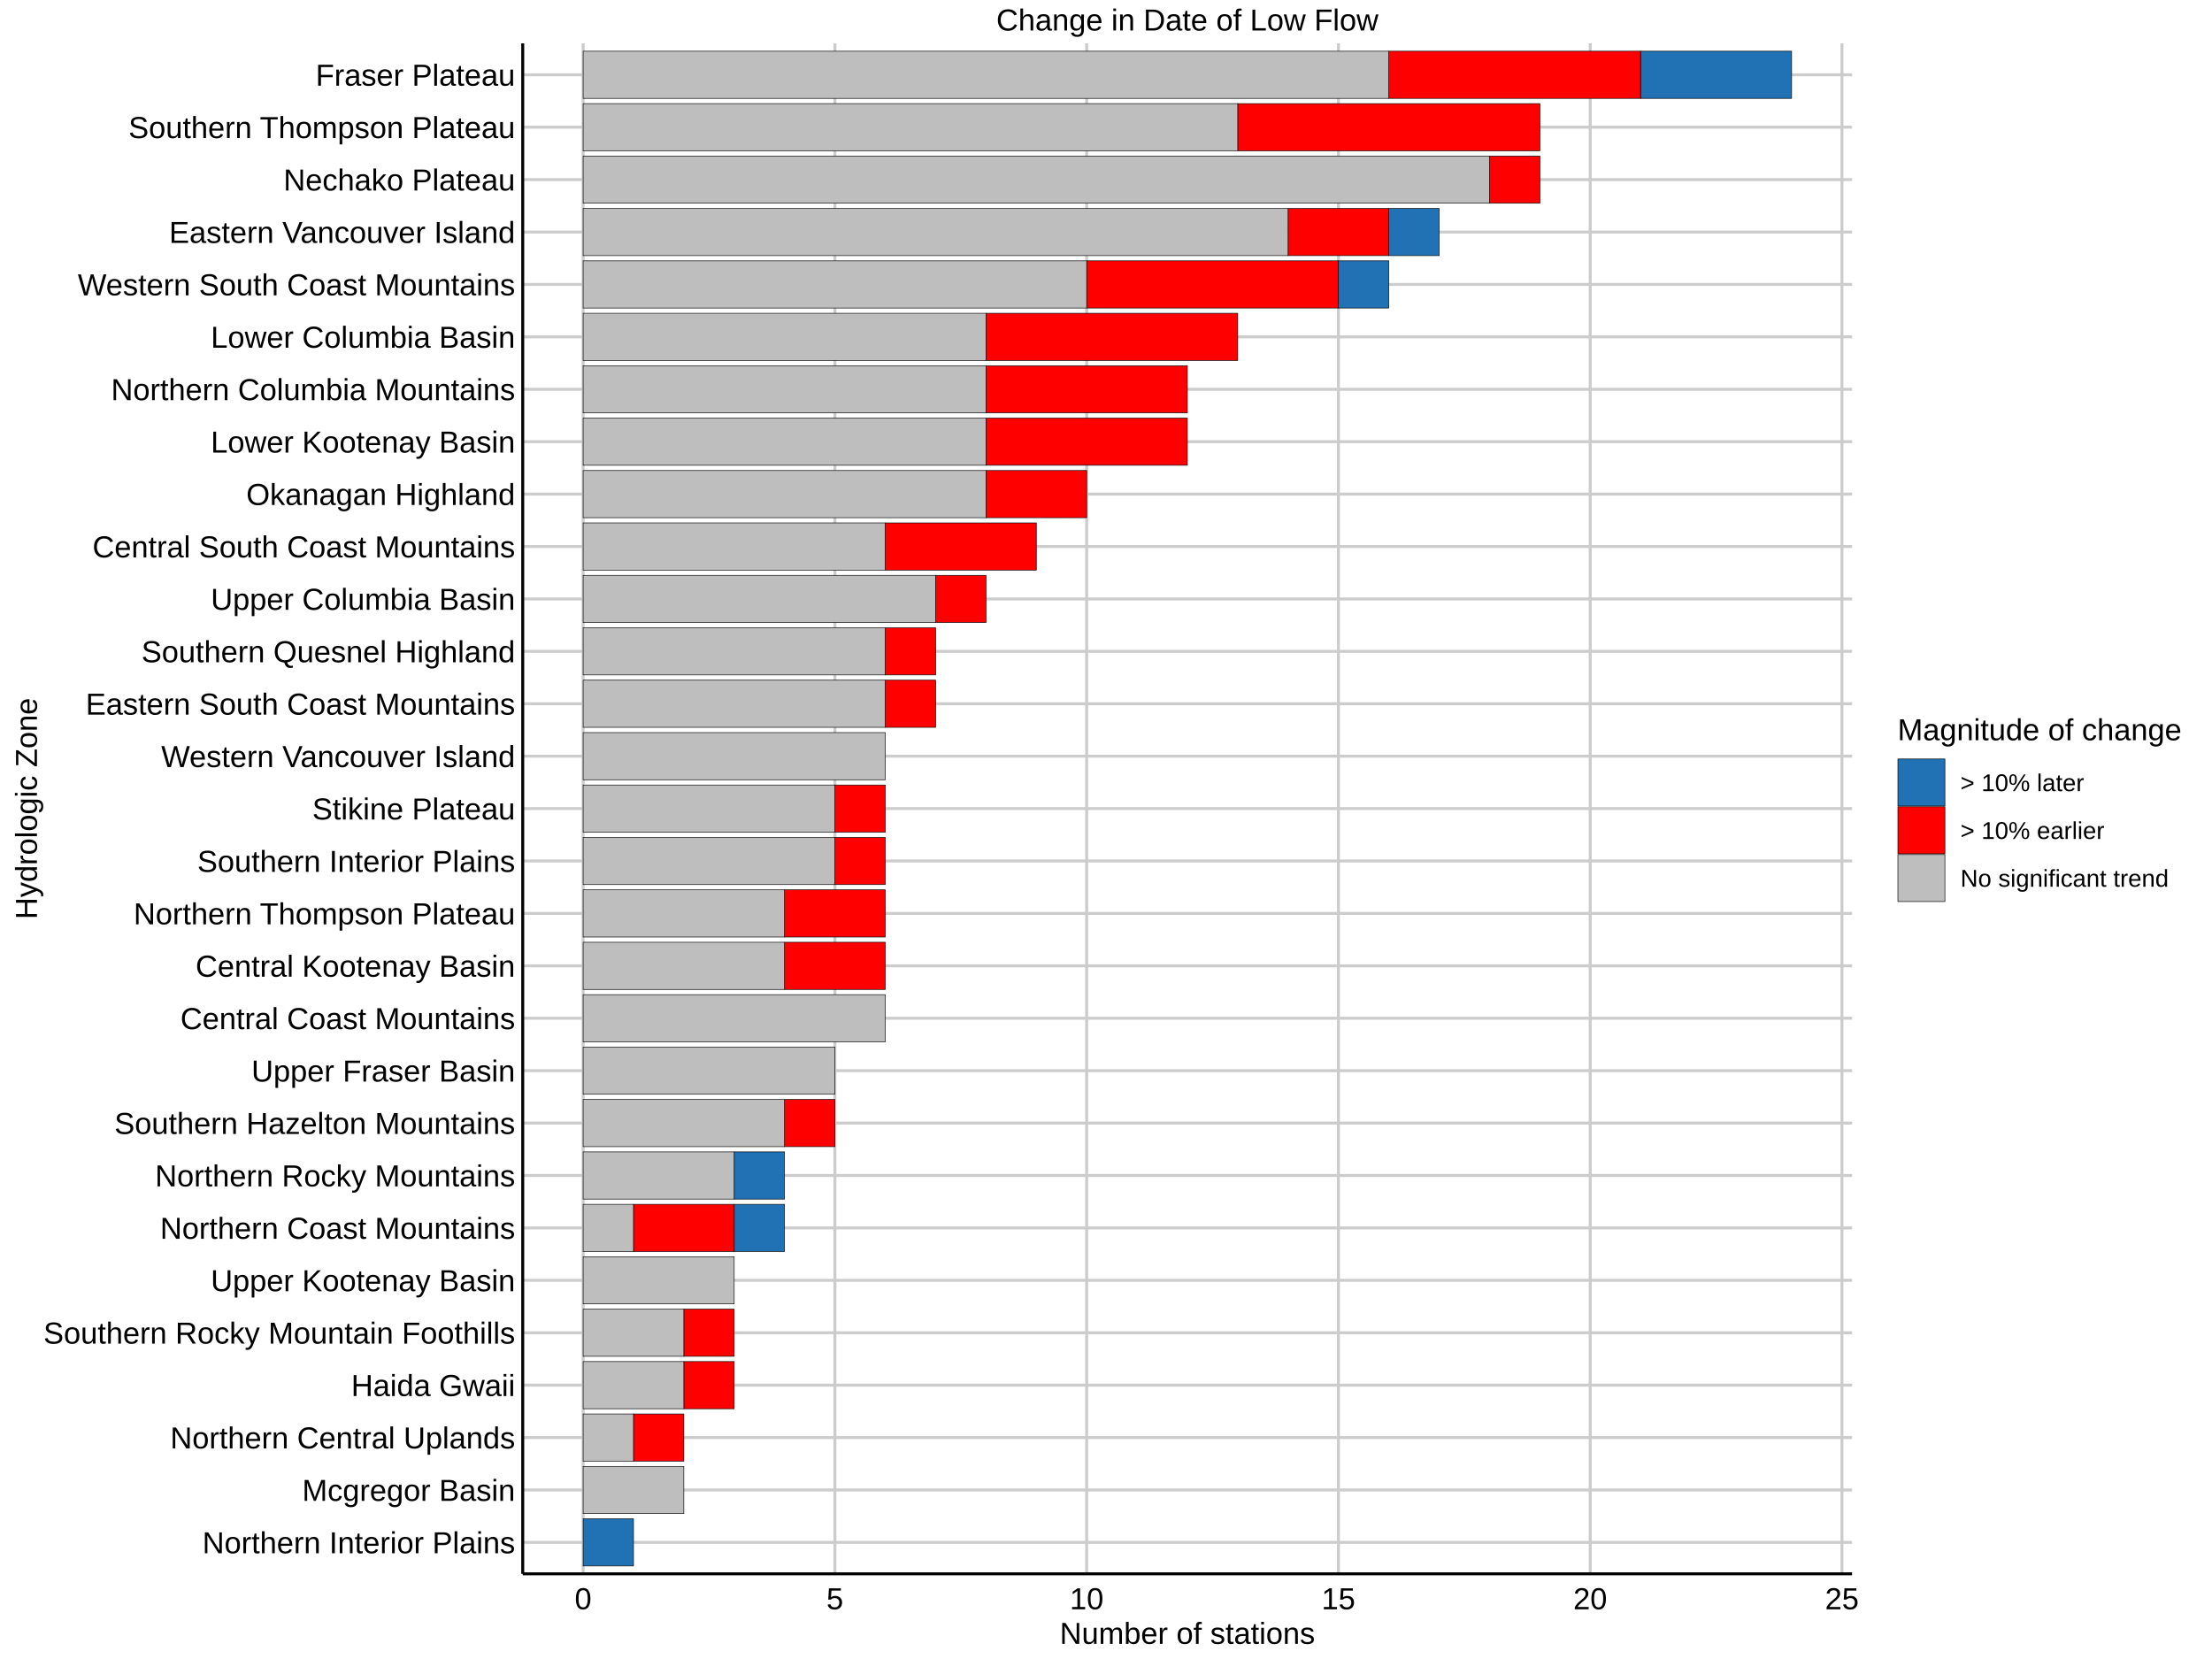
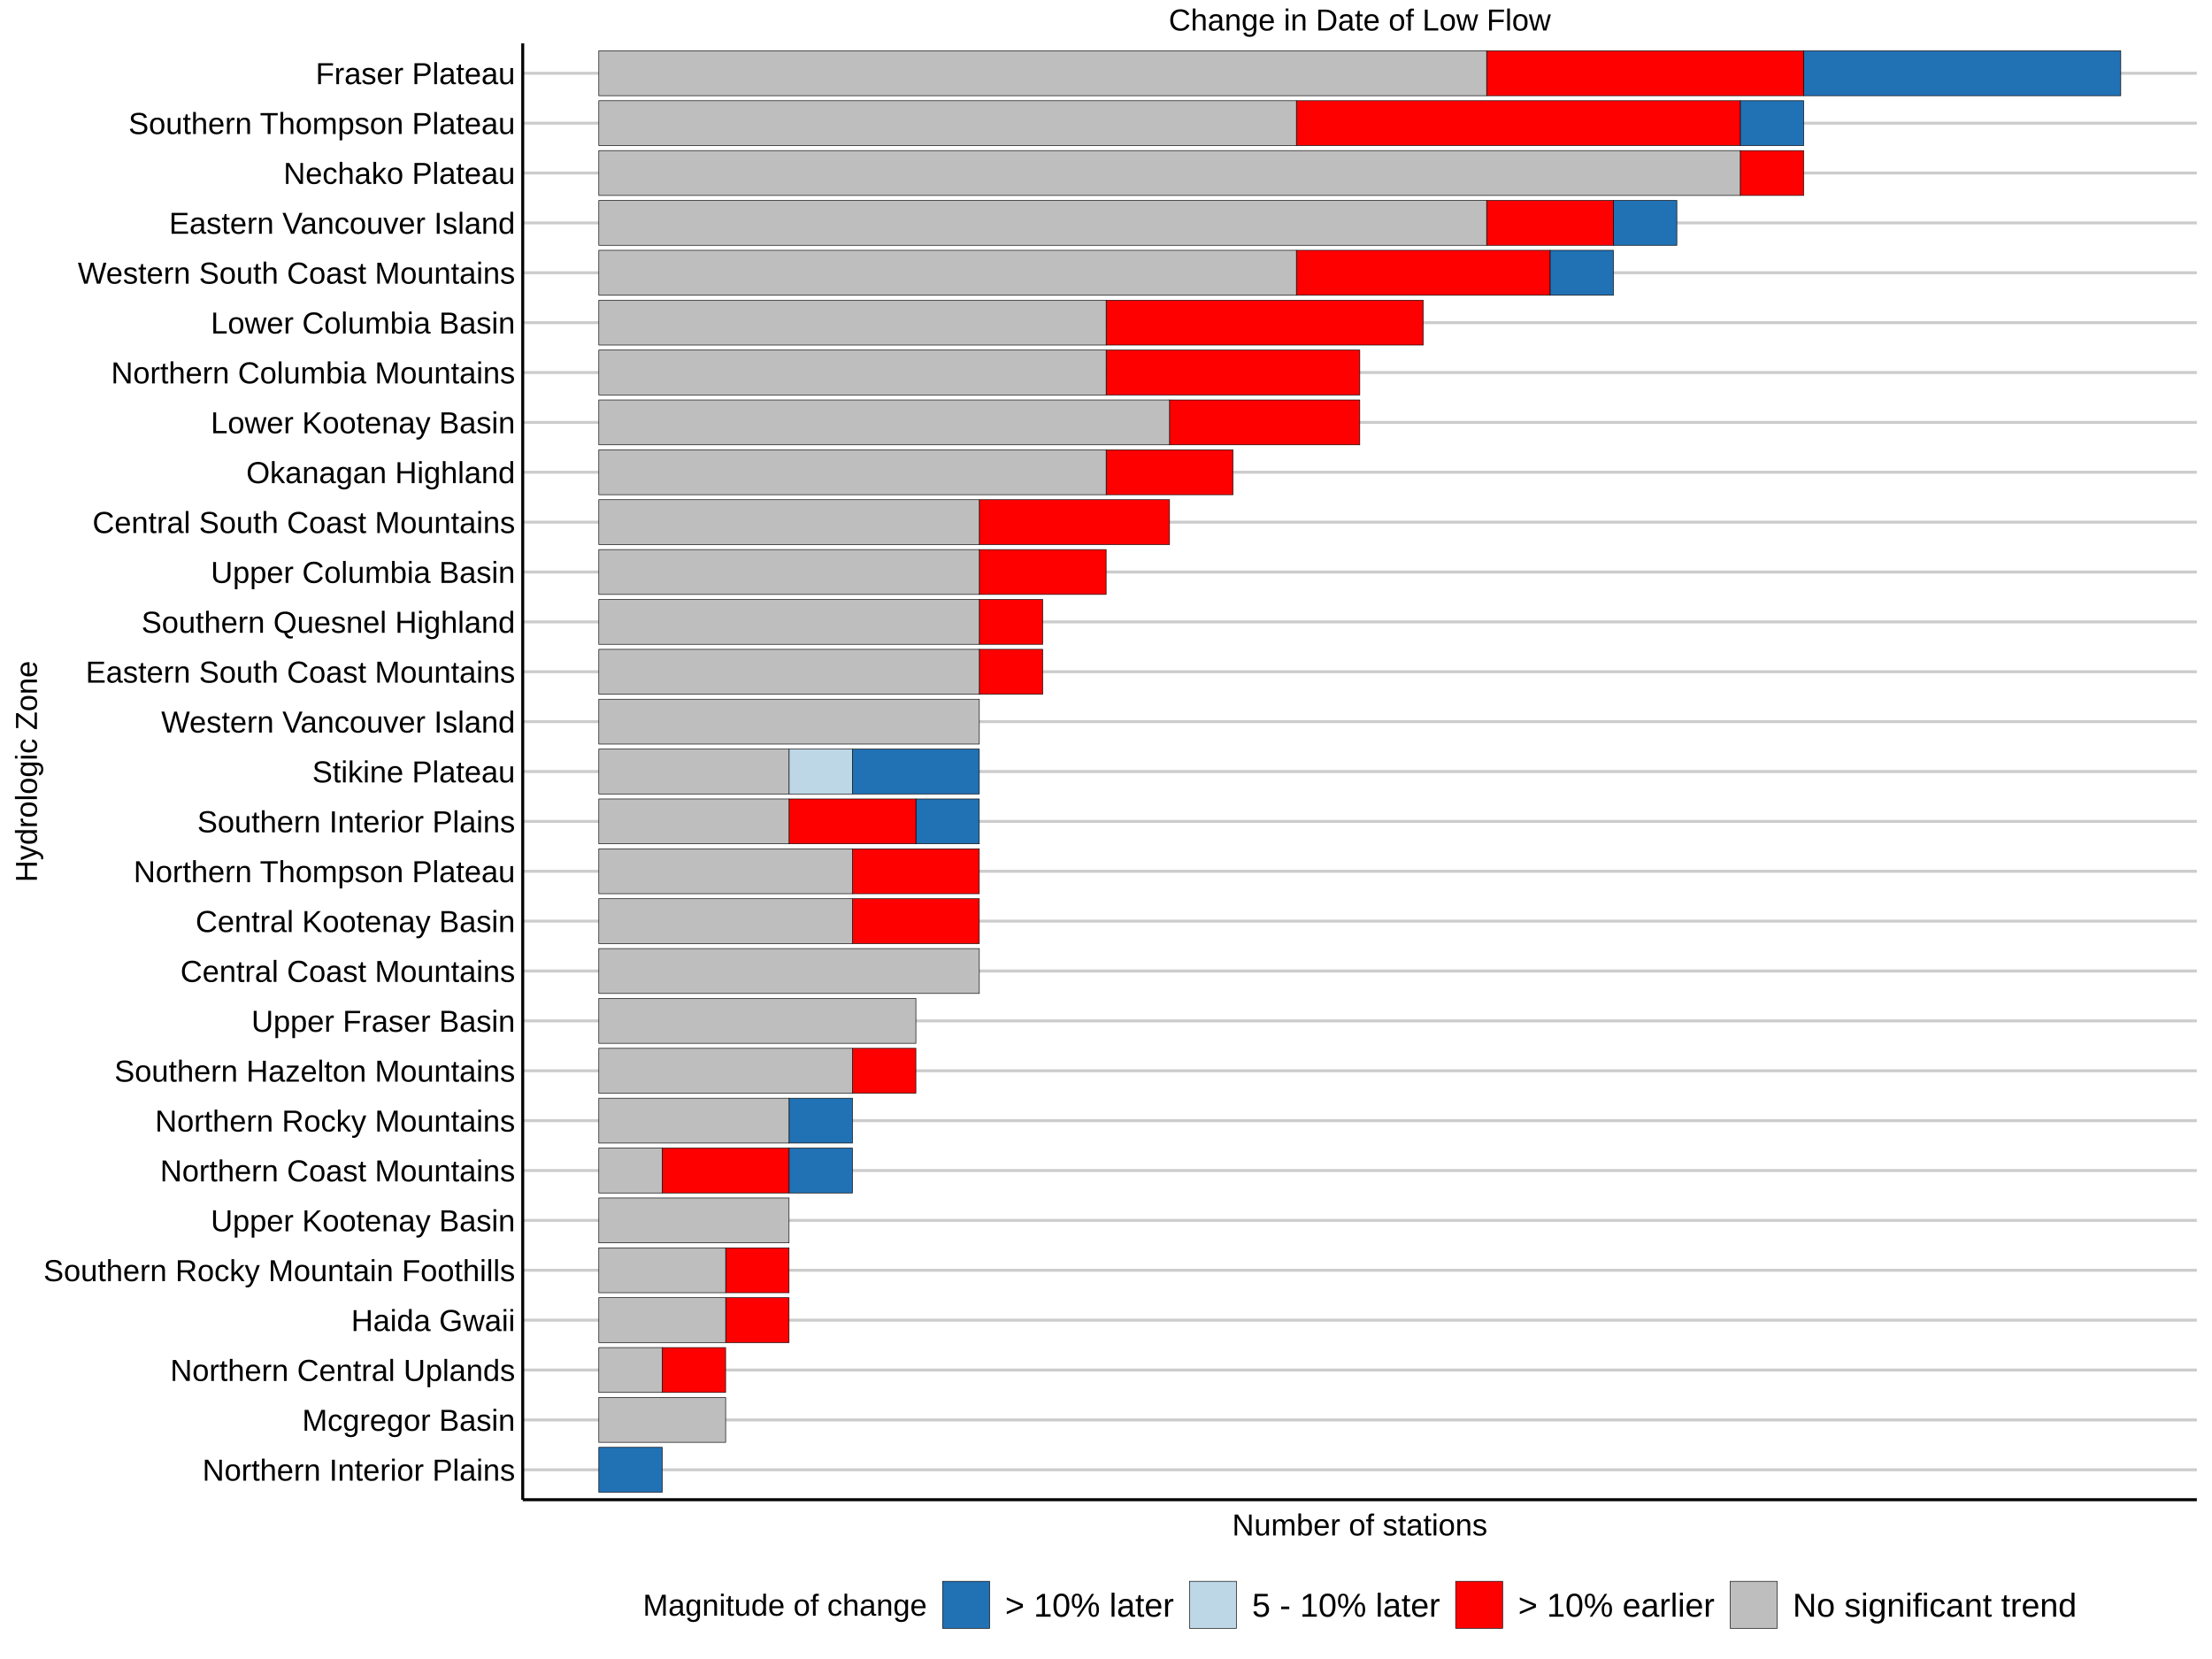
<svg xmlns="http://www.w3.org/2000/svg" class="svglite" width="800.00pt" height="600.00pt" viewBox="0 0 800.00 600.00">
  <defs>
    <style type="text/css">
    .svglite line, .svglite polyline, .svglite polygon, .svglite path, .svglite rect, .svglite circle {
      fill: none;
      stroke: #000000;
      stroke-linecap: round;
      stroke-linejoin: round;
      stroke-miterlimit: 10.00;
    }
    .svglite text {
      white-space: pre;
    }
  </style>
  </defs>
  <rect width="100%" height="100%" style="stroke: none; fill: #FFFFFF;" />
  <defs>
    <clipPath id="cpMC4wMHw4MDAuMDB8MC4wMHw2MDAuMDA=">
      <rect x="0.00" y="0.00" width="800.00" height="600.00" />
    </clipPath>
  </defs>
  <g clip-path="url(#cpMC4wMHw4MDAuMDB8MC4wMHw2MDAuMDA=)">
</g>
  <defs>
-     <clipPath id="cpMTg5LjA1fDY2OS44MnwxNS42N3w1NjkuMjA=">
-       <rect x="189.05" y="15.67" width="480.77" height="553.52" />
+     <clipPath id="cpMTg5LjA1fDc5NC41MnwxNS42N3w1NDIuMzk=">
+       <rect x="189.05" y="15.67" width="605.47" height="526.71" />
    </clipPath>
  </defs>
-   <g clip-path="url(#cpMTg5LjA1fDY2OS44MnwxNS42N3w1NjkuMjA=)">
-     <polyline points="189.05,557.82 669.82,557.82 " style="stroke-width: 1.07; stroke: #CCCCCC; stroke-linecap: butt;" />
-     <polyline points="189.05,538.87 669.82,538.87 " style="stroke-width: 1.07; stroke: #CCCCCC; stroke-linecap: butt;" />
-     <polyline points="189.05,519.91 669.82,519.91 " style="stroke-width: 1.07; stroke: #CCCCCC; stroke-linecap: butt;" />
-     <polyline points="189.05,500.96 669.82,500.96 " style="stroke-width: 1.07; stroke: #CCCCCC; stroke-linecap: butt;" />
-     <polyline points="189.05,482.00 669.82,482.00 " style="stroke-width: 1.07; stroke: #CCCCCC; stroke-linecap: butt;" />
-     <polyline points="189.05,463.04 669.82,463.04 " style="stroke-width: 1.07; stroke: #CCCCCC; stroke-linecap: butt;" />
-     <polyline points="189.05,444.09 669.82,444.09 " style="stroke-width: 1.07; stroke: #CCCCCC; stroke-linecap: butt;" />
-     <polyline points="189.05,425.13 669.82,425.13 " style="stroke-width: 1.07; stroke: #CCCCCC; stroke-linecap: butt;" />
-     <polyline points="189.05,406.17 669.82,406.17 " style="stroke-width: 1.07; stroke: #CCCCCC; stroke-linecap: butt;" />
-     <polyline points="189.05,387.22 669.82,387.22 " style="stroke-width: 1.07; stroke: #CCCCCC; stroke-linecap: butt;" />
-     <polyline points="189.05,368.26 669.82,368.26 " style="stroke-width: 1.07; stroke: #CCCCCC; stroke-linecap: butt;" />
-     <polyline points="189.05,349.31 669.82,349.31 " style="stroke-width: 1.07; stroke: #CCCCCC; stroke-linecap: butt;" />
-     <polyline points="189.05,330.35 669.82,330.35 " style="stroke-width: 1.07; stroke: #CCCCCC; stroke-linecap: butt;" />
-     <polyline points="189.05,311.39 669.82,311.39 " style="stroke-width: 1.07; stroke: #CCCCCC; stroke-linecap: butt;" />
-     <polyline points="189.05,292.44 669.82,292.44 " style="stroke-width: 1.07; stroke: #CCCCCC; stroke-linecap: butt;" />
-     <polyline points="189.05,273.48 669.82,273.48 " style="stroke-width: 1.07; stroke: #CCCCCC; stroke-linecap: butt;" />
-     <polyline points="189.05,254.52 669.82,254.52 " style="stroke-width: 1.07; stroke: #CCCCCC; stroke-linecap: butt;" />
-     <polyline points="189.05,235.57 669.82,235.57 " style="stroke-width: 1.07; stroke: #CCCCCC; stroke-linecap: butt;" />
-     <polyline points="189.05,216.61 669.82,216.61 " style="stroke-width: 1.07; stroke: #CCCCCC; stroke-linecap: butt;" />
-     <polyline points="189.05,197.66 669.82,197.66 " style="stroke-width: 1.07; stroke: #CCCCCC; stroke-linecap: butt;" />
-     <polyline points="189.05,178.70 669.82,178.70 " style="stroke-width: 1.07; stroke: #CCCCCC; stroke-linecap: butt;" />
-     <polyline points="189.05,159.74 669.82,159.74 " style="stroke-width: 1.07; stroke: #CCCCCC; stroke-linecap: butt;" />
-     <polyline points="189.05,140.79 669.82,140.79 " style="stroke-width: 1.07; stroke: #CCCCCC; stroke-linecap: butt;" />
-     <polyline points="189.05,121.83 669.82,121.83 " style="stroke-width: 1.07; stroke: #CCCCCC; stroke-linecap: butt;" />
-     <polyline points="189.05,102.87 669.82,102.87 " style="stroke-width: 1.07; stroke: #CCCCCC; stroke-linecap: butt;" />
-     <polyline points="189.05,83.92 669.82,83.92 " style="stroke-width: 1.07; stroke: #CCCCCC; stroke-linecap: butt;" />
-     <polyline points="189.05,64.96 669.82,64.96 " style="stroke-width: 1.07; stroke: #CCCCCC; stroke-linecap: butt;" />
-     <polyline points="189.05,46.00 669.82,46.00 " style="stroke-width: 1.07; stroke: #CCCCCC; stroke-linecap: butt;" />
-     <polyline points="189.05,27.05 669.82,27.05 " style="stroke-width: 1.07; stroke: #CCCCCC; stroke-linecap: butt;" />
-     <polyline points="210.90,569.20 210.90,15.67 " style="stroke-width: 1.07; stroke: #CCCCCC; stroke-linecap: butt;" />
-     <polyline points="301.95,569.20 301.95,15.67 " style="stroke-width: 1.07; stroke: #CCCCCC; stroke-linecap: butt;" />
-     <polyline points="393.01,569.20 393.01,15.67 " style="stroke-width: 1.07; stroke: #CCCCCC; stroke-linecap: butt;" />
-     <polyline points="484.06,569.20 484.06,15.67 " style="stroke-width: 1.07; stroke: #CCCCCC; stroke-linecap: butt;" />
-     <polyline points="575.12,569.20 575.12,15.67 " style="stroke-width: 1.07; stroke: #CCCCCC; stroke-linecap: butt;" />
-     <polyline points="666.17,569.20 666.17,15.67 " style="stroke-width: 1.07; stroke: #CCCCCC; stroke-linecap: butt;" />
-     <rect x="210.90" y="359.73" width="109.27" height="17.06" style="stroke-width: 0.21; stroke-linecap: butt; stroke-linejoin: miter; fill: #BEBEBE;" />
-     <rect x="283.74" y="340.78" width="36.42" height="17.06" style="stroke-width: 0.21; stroke-linecap: butt; stroke-linejoin: miter; fill: #FF0000;" />
-     <rect x="210.90" y="340.78" width="72.84" height="17.06" style="stroke-width: 0.21; stroke-linecap: butt; stroke-linejoin: miter; fill: #BEBEBE;" />
-     <rect x="320.17" y="189.12" width="54.63" height="17.06" style="stroke-width: 0.21; stroke-linecap: butt; stroke-linejoin: miter; fill: #FF0000;" />
-     <rect x="210.90" y="189.12" width="109.27" height="17.06" style="stroke-width: 0.21; stroke-linecap: butt; stroke-linejoin: miter; fill: #BEBEBE;" />
-     <rect x="320.17" y="245.99" width="18.21" height="17.06" style="stroke-width: 0.21; stroke-linecap: butt; stroke-linejoin: miter; fill: #FF0000;" />
-     <rect x="210.90" y="245.99" width="109.27" height="17.06" style="stroke-width: 0.21; stroke-linecap: butt; stroke-linejoin: miter; fill: #BEBEBE;" />
-     <rect x="502.28" y="75.39" width="18.21" height="17.06" style="stroke-width: 0.21; stroke-linecap: butt; stroke-linejoin: miter; fill: #2171B5;" />
-     <rect x="465.85" y="75.39" width="36.42" height="17.06" style="stroke-width: 0.21; stroke-linecap: butt; stroke-linejoin: miter; fill: #FF0000;" />
-     <rect x="210.90" y="75.39" width="254.95" height="17.06" style="stroke-width: 0.21; stroke-linecap: butt; stroke-linejoin: miter; fill: #BEBEBE;" />
-     <rect x="593.33" y="18.52" width="54.63" height="17.06" style="stroke-width: 0.21; stroke-linecap: butt; stroke-linejoin: miter; fill: #2171B5;" />
-     <rect x="502.28" y="18.52" width="91.05" height="17.06" style="stroke-width: 0.21; stroke-linecap: butt; stroke-linejoin: miter; fill: #FF0000;" />
-     <rect x="210.90" y="18.52" width="291.37" height="17.06" style="stroke-width: 0.21; stroke-linecap: butt; stroke-linejoin: miter; fill: #BEBEBE;" />
-     <rect x="247.32" y="492.43" width="18.21" height="17.06" style="stroke-width: 0.21; stroke-linecap: butt; stroke-linejoin: miter; fill: #FF0000;" />
-     <rect x="210.90" y="492.43" width="36.42" height="17.06" style="stroke-width: 0.21; stroke-linecap: butt; stroke-linejoin: miter; fill: #BEBEBE;" />
-     <rect x="356.59" y="113.30" width="91.05" height="17.06" style="stroke-width: 0.21; stroke-linecap: butt; stroke-linejoin: miter; fill: #FF0000;" />
-     <rect x="210.90" y="113.30" width="145.69" height="17.06" style="stroke-width: 0.21; stroke-linecap: butt; stroke-linejoin: miter; fill: #BEBEBE;" />
-     <rect x="356.59" y="151.21" width="72.84" height="17.06" style="stroke-width: 0.21; stroke-linecap: butt; stroke-linejoin: miter; fill: #FF0000;" />
-     <rect x="210.90" y="151.21" width="145.69" height="17.06" style="stroke-width: 0.21; stroke-linecap: butt; stroke-linejoin: miter; fill: #BEBEBE;" />
-     <rect x="210.90" y="530.34" width="36.42" height="17.06" style="stroke-width: 0.21; stroke-linecap: butt; stroke-linejoin: miter; fill: #BEBEBE;" />
-     <rect x="538.70" y="56.43" width="18.21" height="17.06" style="stroke-width: 0.21; stroke-linecap: butt; stroke-linejoin: miter; fill: #FF0000;" />
-     <rect x="210.90" y="56.43" width="327.80" height="17.06" style="stroke-width: 0.21; stroke-linecap: butt; stroke-linejoin: miter; fill: #BEBEBE;" />
-     <rect x="229.11" y="511.38" width="18.21" height="17.06" style="stroke-width: 0.21; stroke-linecap: butt; stroke-linejoin: miter; fill: #FF0000;" />
-     <rect x="210.90" y="511.38" width="18.21" height="17.06" style="stroke-width: 0.21; stroke-linecap: butt; stroke-linejoin: miter; fill: #BEBEBE;" />
-     <rect x="265.53" y="435.56" width="18.21" height="17.06" style="stroke-width: 0.21; stroke-linecap: butt; stroke-linejoin: miter; fill: #2171B5;" />
-     <rect x="229.11" y="435.56" width="36.42" height="17.06" style="stroke-width: 0.21; stroke-linecap: butt; stroke-linejoin: miter; fill: #FF0000;" />
-     <rect x="210.90" y="435.56" width="18.21" height="17.06" style="stroke-width: 0.21; stroke-linecap: butt; stroke-linejoin: miter; fill: #BEBEBE;" />
-     <rect x="356.59" y="132.26" width="72.84" height="17.06" style="stroke-width: 0.21; stroke-linecap: butt; stroke-linejoin: miter; fill: #FF0000;" />
-     <rect x="210.90" y="132.26" width="145.69" height="17.06" style="stroke-width: 0.21; stroke-linecap: butt; stroke-linejoin: miter; fill: #BEBEBE;" />
-     <rect x="210.90" y="549.29" width="18.21" height="17.06" style="stroke-width: 0.21; stroke-linecap: butt; stroke-linejoin: miter; fill: #2171B5;" />
-     <rect x="265.53" y="416.60" width="18.21" height="17.06" style="stroke-width: 0.21; stroke-linecap: butt; stroke-linejoin: miter; fill: #2171B5;" />
-     <rect x="210.90" y="416.60" width="54.63" height="17.06" style="stroke-width: 0.21; stroke-linecap: butt; stroke-linejoin: miter; fill: #BEBEBE;" />
-     <rect x="283.74" y="321.82" width="36.42" height="17.06" style="stroke-width: 0.21; stroke-linecap: butt; stroke-linejoin: miter; fill: #FF0000;" />
-     <rect x="210.90" y="321.82" width="72.84" height="17.06" style="stroke-width: 0.21; stroke-linecap: butt; stroke-linejoin: miter; fill: #BEBEBE;" />
-     <rect x="356.59" y="170.17" width="36.42" height="17.06" style="stroke-width: 0.21; stroke-linecap: butt; stroke-linejoin: miter; fill: #FF0000;" />
-     <rect x="210.90" y="170.17" width="145.69" height="17.06" style="stroke-width: 0.21; stroke-linecap: butt; stroke-linejoin: miter; fill: #BEBEBE;" />
-     <rect x="283.74" y="397.64" width="18.21" height="17.06" style="stroke-width: 0.21; stroke-linecap: butt; stroke-linejoin: miter; fill: #FF0000;" />
-     <rect x="210.90" y="397.64" width="72.84" height="17.06" style="stroke-width: 0.21; stroke-linecap: butt; stroke-linejoin: miter; fill: #BEBEBE;" />
-     <rect x="301.95" y="302.86" width="18.21" height="17.06" style="stroke-width: 0.21; stroke-linecap: butt; stroke-linejoin: miter; fill: #FF0000;" />
-     <rect x="210.90" y="302.86" width="91.05" height="17.06" style="stroke-width: 0.21; stroke-linecap: butt; stroke-linejoin: miter; fill: #BEBEBE;" />
-     <rect x="320.17" y="227.04" width="18.21" height="17.06" style="stroke-width: 0.21; stroke-linecap: butt; stroke-linejoin: miter; fill: #FF0000;" />
-     <rect x="210.90" y="227.04" width="109.27" height="17.06" style="stroke-width: 0.21; stroke-linecap: butt; stroke-linejoin: miter; fill: #BEBEBE;" />
-     <rect x="247.32" y="473.47" width="18.21" height="17.06" style="stroke-width: 0.21; stroke-linecap: butt; stroke-linejoin: miter; fill: #FF0000;" />
-     <rect x="210.90" y="473.47" width="36.42" height="17.06" style="stroke-width: 0.21; stroke-linecap: butt; stroke-linejoin: miter; fill: #BEBEBE;" />
-     <rect x="447.64" y="37.47" width="109.27" height="17.06" style="stroke-width: 0.21; stroke-linecap: butt; stroke-linejoin: miter; fill: #FF0000;" />
-     <rect x="210.90" y="37.47" width="236.74" height="17.06" style="stroke-width: 0.21; stroke-linecap: butt; stroke-linejoin: miter; fill: #BEBEBE;" />
-     <rect x="301.95" y="283.91" width="18.21" height="17.06" style="stroke-width: 0.21; stroke-linecap: butt; stroke-linejoin: miter; fill: #FF0000;" />
-     <rect x="210.90" y="283.91" width="91.05" height="17.06" style="stroke-width: 0.21; stroke-linecap: butt; stroke-linejoin: miter; fill: #BEBEBE;" />
-     <rect x="338.38" y="208.08" width="18.21" height="17.06" style="stroke-width: 0.21; stroke-linecap: butt; stroke-linejoin: miter; fill: #FF0000;" />
-     <rect x="210.90" y="208.08" width="127.48" height="17.06" style="stroke-width: 0.21; stroke-linecap: butt; stroke-linejoin: miter; fill: #BEBEBE;" />
-     <rect x="210.90" y="378.69" width="91.05" height="17.06" style="stroke-width: 0.21; stroke-linecap: butt; stroke-linejoin: miter; fill: #BEBEBE;" />
-     <rect x="210.90" y="454.51" width="54.63" height="17.06" style="stroke-width: 0.21; stroke-linecap: butt; stroke-linejoin: miter; fill: #BEBEBE;" />
-     <rect x="484.06" y="94.34" width="18.21" height="17.06" style="stroke-width: 0.21; stroke-linecap: butt; stroke-linejoin: miter; fill: #2171B5;" />
-     <rect x="393.01" y="94.34" width="91.05" height="17.06" style="stroke-width: 0.21; stroke-linecap: butt; stroke-linejoin: miter; fill: #FF0000;" />
-     <rect x="210.90" y="94.34" width="182.11" height="17.06" style="stroke-width: 0.21; stroke-linecap: butt; stroke-linejoin: miter; fill: #BEBEBE;" />
-     <rect x="210.90" y="264.95" width="109.27" height="17.06" style="stroke-width: 0.21; stroke-linecap: butt; stroke-linejoin: miter; fill: #BEBEBE;" />
+   <g clip-path="url(#cpMTg5LjA1fDc5NC41MnwxNS42N3w1NDIuMzk=)">
+     <polyline points="189.05,531.56 794.52,531.56 " style="stroke-width: 1.07; stroke: #CCCCCC; stroke-linecap: butt;" />
+     <polyline points="189.05,513.53 794.52,513.53 " style="stroke-width: 1.07; stroke: #CCCCCC; stroke-linecap: butt;" />
+     <polyline points="189.05,495.49 794.52,495.49 " style="stroke-width: 1.07; stroke: #CCCCCC; stroke-linecap: butt;" />
+     <polyline points="189.05,477.45 794.52,477.45 " style="stroke-width: 1.07; stroke: #CCCCCC; stroke-linecap: butt;" />
+     <polyline points="189.05,459.41 794.52,459.41 " style="stroke-width: 1.07; stroke: #CCCCCC; stroke-linecap: butt;" />
+     <polyline points="189.05,441.37 794.52,441.37 " style="stroke-width: 1.07; stroke: #CCCCCC; stroke-linecap: butt;" />
+     <polyline points="189.05,423.34 794.52,423.34 " style="stroke-width: 1.07; stroke: #CCCCCC; stroke-linecap: butt;" />
+     <polyline points="189.05,405.30 794.52,405.30 " style="stroke-width: 1.07; stroke: #CCCCCC; stroke-linecap: butt;" />
+     <polyline points="189.05,387.26 794.52,387.26 " style="stroke-width: 1.07; stroke: #CCCCCC; stroke-linecap: butt;" />
+     <polyline points="189.05,369.22 794.52,369.22 " style="stroke-width: 1.07; stroke: #CCCCCC; stroke-linecap: butt;" />
+     <polyline points="189.05,351.18 794.52,351.18 " style="stroke-width: 1.07; stroke: #CCCCCC; stroke-linecap: butt;" />
+     <polyline points="189.05,333.15 794.52,333.15 " style="stroke-width: 1.07; stroke: #CCCCCC; stroke-linecap: butt;" />
+     <polyline points="189.05,315.11 794.52,315.11 " style="stroke-width: 1.07; stroke: #CCCCCC; stroke-linecap: butt;" />
+     <polyline points="189.05,297.07 794.52,297.07 " style="stroke-width: 1.07; stroke: #CCCCCC; stroke-linecap: butt;" />
+     <polyline points="189.05,279.03 794.52,279.03 " style="stroke-width: 1.07; stroke: #CCCCCC; stroke-linecap: butt;" />
+     <polyline points="189.05,260.99 794.52,260.99 " style="stroke-width: 1.07; stroke: #CCCCCC; stroke-linecap: butt;" />
+     <polyline points="189.05,242.95 794.52,242.95 " style="stroke-width: 1.07; stroke: #CCCCCC; stroke-linecap: butt;" />
+     <polyline points="189.05,224.92 794.52,224.92 " style="stroke-width: 1.07; stroke: #CCCCCC; stroke-linecap: butt;" />
+     <polyline points="189.05,206.88 794.52,206.88 " style="stroke-width: 1.07; stroke: #CCCCCC; stroke-linecap: butt;" />
+     <polyline points="189.05,188.84 794.52,188.84 " style="stroke-width: 1.07; stroke: #CCCCCC; stroke-linecap: butt;" />
+     <polyline points="189.05,170.80 794.52,170.80 " style="stroke-width: 1.07; stroke: #CCCCCC; stroke-linecap: butt;" />
+     <polyline points="189.05,152.76 794.52,152.76 " style="stroke-width: 1.07; stroke: #CCCCCC; stroke-linecap: butt;" />
+     <polyline points="189.05,134.73 794.52,134.73 " style="stroke-width: 1.07; stroke: #CCCCCC; stroke-linecap: butt;" />
+     <polyline points="189.05,116.69 794.52,116.69 " style="stroke-width: 1.07; stroke: #CCCCCC; stroke-linecap: butt;" />
+     <polyline points="189.05,98.65 794.52,98.65 " style="stroke-width: 1.07; stroke: #CCCCCC; stroke-linecap: butt;" />
+     <polyline points="189.05,80.61 794.52,80.61 " style="stroke-width: 1.07; stroke: #CCCCCC; stroke-linecap: butt;" />
+     <polyline points="189.05,62.57 794.52,62.57 " style="stroke-width: 1.07; stroke: #CCCCCC; stroke-linecap: butt;" />
+     <polyline points="189.05,44.54 794.52,44.54 " style="stroke-width: 1.07; stroke: #CCCCCC; stroke-linecap: butt;" />
+     <polyline points="189.05,26.50 794.52,26.50 " style="stroke-width: 1.07; stroke: #CCCCCC; stroke-linecap: butt;" />
+     <rect x="216.57" y="343.07" width="137.61" height="16.23" style="stroke-width: 0.21; stroke-linecap: butt; stroke-linejoin: miter; fill: #BEBEBE;" />
+     <rect x="308.31" y="325.03" width="45.87" height="16.23" style="stroke-width: 0.21; stroke-linecap: butt; stroke-linejoin: miter; fill: #FF0000;" />
+     <rect x="216.57" y="325.03" width="91.74" height="16.23" style="stroke-width: 0.21; stroke-linecap: butt; stroke-linejoin: miter; fill: #BEBEBE;" />
+     <rect x="354.18" y="180.72" width="68.80" height="16.23" style="stroke-width: 0.21; stroke-linecap: butt; stroke-linejoin: miter; fill: #FF0000;" />
+     <rect x="216.57" y="180.72" width="137.61" height="16.23" style="stroke-width: 0.21; stroke-linecap: butt; stroke-linejoin: miter; fill: #BEBEBE;" />
+     <rect x="354.18" y="234.84" width="22.93" height="16.23" style="stroke-width: 0.21; stroke-linecap: butt; stroke-linejoin: miter; fill: #FF0000;" />
+     <rect x="216.57" y="234.84" width="137.61" height="16.23" style="stroke-width: 0.21; stroke-linecap: butt; stroke-linejoin: miter; fill: #BEBEBE;" />
+     <rect x="583.52" y="72.49" width="22.93" height="16.23" style="stroke-width: 0.21; stroke-linecap: butt; stroke-linejoin: miter; fill: #2171B5;" />
+     <rect x="537.65" y="72.49" width="45.87" height="16.23" style="stroke-width: 0.21; stroke-linecap: butt; stroke-linejoin: miter; fill: #FF0000;" />
+     <rect x="216.57" y="72.49" width="321.08" height="16.23" style="stroke-width: 0.21; stroke-linecap: butt; stroke-linejoin: miter; fill: #BEBEBE;" />
+     <rect x="652.33" y="18.38" width="114.67" height="16.23" style="stroke-width: 0.21; stroke-linecap: butt; stroke-linejoin: miter; fill: #2171B5;" />
+     <rect x="537.65" y="18.38" width="114.67" height="16.23" style="stroke-width: 0.21; stroke-linecap: butt; stroke-linejoin: miter; fill: #FF0000;" />
+     <rect x="216.57" y="18.38" width="321.08" height="16.23" style="stroke-width: 0.21; stroke-linecap: butt; stroke-linejoin: miter; fill: #BEBEBE;" />
+     <rect x="262.44" y="469.33" width="22.93" height="16.23" style="stroke-width: 0.21; stroke-linecap: butt; stroke-linejoin: miter; fill: #FF0000;" />
+     <rect x="216.57" y="469.33" width="45.87" height="16.23" style="stroke-width: 0.21; stroke-linecap: butt; stroke-linejoin: miter; fill: #BEBEBE;" />
+     <rect x="400.05" y="108.57" width="114.67" height="16.23" style="stroke-width: 0.21; stroke-linecap: butt; stroke-linejoin: miter; fill: #FF0000;" />
+     <rect x="216.57" y="108.57" width="183.48" height="16.23" style="stroke-width: 0.21; stroke-linecap: butt; stroke-linejoin: miter; fill: #BEBEBE;" />
+     <rect x="422.98" y="144.65" width="68.80" height="16.23" style="stroke-width: 0.21; stroke-linecap: butt; stroke-linejoin: miter; fill: #FF0000;" />
+     <rect x="216.57" y="144.65" width="206.41" height="16.23" style="stroke-width: 0.21; stroke-linecap: butt; stroke-linejoin: miter; fill: #BEBEBE;" />
+     <rect x="216.57" y="505.41" width="45.87" height="16.23" style="stroke-width: 0.21; stroke-linecap: butt; stroke-linejoin: miter; fill: #BEBEBE;" />
+     <rect x="629.39" y="54.46" width="22.93" height="16.23" style="stroke-width: 0.21; stroke-linecap: butt; stroke-linejoin: miter; fill: #FF0000;" />
+     <rect x="216.57" y="54.46" width="412.82" height="16.23" style="stroke-width: 0.21; stroke-linecap: butt; stroke-linejoin: miter; fill: #BEBEBE;" />
+     <rect x="239.50" y="487.37" width="22.93" height="16.23" style="stroke-width: 0.21; stroke-linecap: butt; stroke-linejoin: miter; fill: #FF0000;" />
+     <rect x="216.57" y="487.37" width="22.93" height="16.23" style="stroke-width: 0.21; stroke-linecap: butt; stroke-linejoin: miter; fill: #BEBEBE;" />
+     <rect x="285.37" y="415.22" width="22.93" height="16.23" style="stroke-width: 0.21; stroke-linecap: butt; stroke-linejoin: miter; fill: #2171B5;" />
+     <rect x="239.50" y="415.22" width="45.87" height="16.23" style="stroke-width: 0.21; stroke-linecap: butt; stroke-linejoin: miter; fill: #FF0000;" />
+     <rect x="216.57" y="415.22" width="22.93" height="16.23" style="stroke-width: 0.21; stroke-linecap: butt; stroke-linejoin: miter; fill: #BEBEBE;" />
+     <rect x="400.05" y="126.61" width="91.74" height="16.23" style="stroke-width: 0.21; stroke-linecap: butt; stroke-linejoin: miter; fill: #FF0000;" />
+     <rect x="216.57" y="126.61" width="183.48" height="16.23" style="stroke-width: 0.21; stroke-linecap: butt; stroke-linejoin: miter; fill: #BEBEBE;" />
+     <rect x="216.57" y="523.45" width="22.93" height="16.23" style="stroke-width: 0.21; stroke-linecap: butt; stroke-linejoin: miter; fill: #2171B5;" />
+     <rect x="285.37" y="397.18" width="22.93" height="16.23" style="stroke-width: 0.21; stroke-linecap: butt; stroke-linejoin: miter; fill: #2171B5;" />
+     <rect x="216.57" y="397.18" width="68.80" height="16.23" style="stroke-width: 0.21; stroke-linecap: butt; stroke-linejoin: miter; fill: #BEBEBE;" />
+     <rect x="308.31" y="306.99" width="45.87" height="16.23" style="stroke-width: 0.21; stroke-linecap: butt; stroke-linejoin: miter; fill: #FF0000;" />
+     <rect x="216.57" y="306.99" width="91.74" height="16.23" style="stroke-width: 0.21; stroke-linecap: butt; stroke-linejoin: miter; fill: #BEBEBE;" />
+     <rect x="400.05" y="162.69" width="45.87" height="16.23" style="stroke-width: 0.21; stroke-linecap: butt; stroke-linejoin: miter; fill: #FF0000;" />
+     <rect x="216.57" y="162.69" width="183.48" height="16.23" style="stroke-width: 0.21; stroke-linecap: butt; stroke-linejoin: miter; fill: #BEBEBE;" />
+     <rect x="308.31" y="379.14" width="22.93" height="16.23" style="stroke-width: 0.21; stroke-linecap: butt; stroke-linejoin: miter; fill: #FF0000;" />
+     <rect x="216.57" y="379.14" width="91.74" height="16.23" style="stroke-width: 0.21; stroke-linecap: butt; stroke-linejoin: miter; fill: #BEBEBE;" />
+     <rect x="331.24" y="288.95" width="22.93" height="16.23" style="stroke-width: 0.21; stroke-linecap: butt; stroke-linejoin: miter; fill: #2171B5;" />
+     <rect x="285.37" y="288.95" width="45.87" height="16.23" style="stroke-width: 0.21; stroke-linecap: butt; stroke-linejoin: miter; fill: #FF0000;" />
+     <rect x="216.57" y="288.95" width="68.80" height="16.23" style="stroke-width: 0.21; stroke-linecap: butt; stroke-linejoin: miter; fill: #BEBEBE;" />
+     <rect x="354.18" y="216.80" width="22.93" height="16.23" style="stroke-width: 0.21; stroke-linecap: butt; stroke-linejoin: miter; fill: #FF0000;" />
+     <rect x="216.57" y="216.80" width="137.61" height="16.23" style="stroke-width: 0.21; stroke-linecap: butt; stroke-linejoin: miter; fill: #BEBEBE;" />
+     <rect x="262.44" y="451.30" width="22.93" height="16.23" style="stroke-width: 0.21; stroke-linecap: butt; stroke-linejoin: miter; fill: #FF0000;" />
+     <rect x="216.57" y="451.30" width="45.87" height="16.23" style="stroke-width: 0.21; stroke-linecap: butt; stroke-linejoin: miter; fill: #BEBEBE;" />
+     <rect x="629.39" y="36.42" width="22.93" height="16.23" style="stroke-width: 0.21; stroke-linecap: butt; stroke-linejoin: miter; fill: #2171B5;" />
+     <rect x="468.85" y="36.42" width="160.54" height="16.23" style="stroke-width: 0.21; stroke-linecap: butt; stroke-linejoin: miter; fill: #FF0000;" />
+     <rect x="216.57" y="36.42" width="252.28" height="16.23" style="stroke-width: 0.21; stroke-linecap: butt; stroke-linejoin: miter; fill: #BEBEBE;" />
+     <rect x="308.31" y="270.91" width="45.87" height="16.23" style="stroke-width: 0.21; stroke-linecap: butt; stroke-linejoin: miter; fill: #2171B5;" />
+     <rect x="285.37" y="270.91" width="22.93" height="16.23" style="stroke-width: 0.21; stroke-linecap: butt; stroke-linejoin: miter; fill: #BDD7E7;" />
+     <rect x="216.57" y="270.91" width="68.80" height="16.23" style="stroke-width: 0.21; stroke-linecap: butt; stroke-linejoin: miter; fill: #BEBEBE;" />
+     <rect x="354.18" y="198.76" width="45.87" height="16.23" style="stroke-width: 0.21; stroke-linecap: butt; stroke-linejoin: miter; fill: #FF0000;" />
+     <rect x="216.57" y="198.76" width="137.61" height="16.23" style="stroke-width: 0.21; stroke-linecap: butt; stroke-linejoin: miter; fill: #BEBEBE;" />
+     <rect x="216.57" y="361.10" width="114.67" height="16.23" style="stroke-width: 0.21; stroke-linecap: butt; stroke-linejoin: miter; fill: #BEBEBE;" />
+     <rect x="216.57" y="433.26" width="68.80" height="16.23" style="stroke-width: 0.21; stroke-linecap: butt; stroke-linejoin: miter; fill: #BEBEBE;" />
+     <rect x="560.59" y="90.53" width="22.93" height="16.23" style="stroke-width: 0.21; stroke-linecap: butt; stroke-linejoin: miter; fill: #2171B5;" />
+     <rect x="468.85" y="90.53" width="91.74" height="16.23" style="stroke-width: 0.21; stroke-linecap: butt; stroke-linejoin: miter; fill: #FF0000;" />
+     <rect x="216.57" y="90.53" width="252.28" height="16.23" style="stroke-width: 0.21; stroke-linecap: butt; stroke-linejoin: miter; fill: #BEBEBE;" />
+     <rect x="216.57" y="252.88" width="137.61" height="16.23" style="stroke-width: 0.21; stroke-linecap: butt; stroke-linejoin: miter; fill: #BEBEBE;" />
  </g>
  <g clip-path="url(#cpMC4wMHw4MDAuMDB8MC4wMHw2MDAuMDA=)">
-     <polyline points="189.05,569.20 189.05,15.67 " style="stroke-width: 1.07; stroke-linecap: butt;" />
-     <text x="186.31" y="561.76" text-anchor="end" style="font-size: 11.00px; font-family: &quot;Arial&quot;;" textLength="113.14px" lengthAdjust="spacingAndGlyphs">Northern Interior Plains</text>
-     <text x="186.31" y="542.81" text-anchor="end" style="font-size: 11.00px; font-family: &quot;Arial&quot;;" textLength="77.05px" lengthAdjust="spacingAndGlyphs">Mcgregor Basin</text>
-     <text x="186.31" y="523.85" text-anchor="end" style="font-size: 11.00px; font-family: &quot;Arial&quot;;" textLength="124.76px" lengthAdjust="spacingAndGlyphs">Northern Central Uplands</text>
-     <text x="186.31" y="504.89" text-anchor="end" style="font-size: 11.00px; font-family: &quot;Arial&quot;;" textLength="59.31px" lengthAdjust="spacingAndGlyphs">Haida Gwaii</text>
-     <text x="186.31" y="485.94" text-anchor="end" style="font-size: 11.00px; font-family: &quot;Arial&quot;;" textLength="170.63px" lengthAdjust="spacingAndGlyphs">Southern Rocky Mountain Foothills</text>
-     <text x="186.31" y="466.98" text-anchor="end" style="font-size: 11.00px; font-family: &quot;Arial&quot;;" textLength="110.10px" lengthAdjust="spacingAndGlyphs">Upper Kootenay Basin</text>
-     <text x="186.31" y="448.03" text-anchor="end" style="font-size: 11.00px; font-family: &quot;Arial&quot;;" textLength="128.44px" lengthAdjust="spacingAndGlyphs">Northern Coast Mountains</text>
-     <text x="186.31" y="429.07" text-anchor="end" style="font-size: 11.00px; font-family: &quot;Arial&quot;;" textLength="130.26px" lengthAdjust="spacingAndGlyphs">Northern Rocky Mountains</text>
-     <text x="186.31" y="410.11" text-anchor="end" style="font-size: 11.00px; font-family: &quot;Arial&quot;;" textLength="144.97px" lengthAdjust="spacingAndGlyphs">Southern Hazelton Mountains</text>
-     <text x="186.31" y="391.16" text-anchor="end" style="font-size: 11.00px; font-family: &quot;Arial&quot;;" textLength="95.39px" lengthAdjust="spacingAndGlyphs">Upper Fraser Basin</text>
-     <text x="186.31" y="372.20" text-anchor="end" style="font-size: 11.00px; font-family: &quot;Arial&quot;;" textLength="121.10px" lengthAdjust="spacingAndGlyphs">Central Coast Mountains</text>
-     <text x="186.31" y="353.24" text-anchor="end" style="font-size: 11.00px; font-family: &quot;Arial&quot;;" textLength="115.60px" lengthAdjust="spacingAndGlyphs">Central Kootenay Basin</text>
-     <text x="186.31" y="334.29" text-anchor="end" style="font-size: 11.00px; font-family: &quot;Arial&quot;;" textLength="138.03px" lengthAdjust="spacingAndGlyphs">Northern Thompson Plateau</text>
-     <text x="186.31" y="315.33" text-anchor="end" style="font-size: 11.00px; font-family: &quot;Arial&quot;;" textLength="114.99px" lengthAdjust="spacingAndGlyphs">Southern Interior Plains</text>
-     <text x="186.31" y="296.38" text-anchor="end" style="font-size: 11.00px; font-family: &quot;Arial&quot;;" textLength="73.40px" lengthAdjust="spacingAndGlyphs">Stikine Plateau</text>
-     <text x="186.31" y="277.42" text-anchor="end" style="font-size: 11.00px; font-family: &quot;Arial&quot;;" textLength="128.04px" lengthAdjust="spacingAndGlyphs">Western Vancouver Island</text>
-     <text x="186.31" y="258.46" text-anchor="end" style="font-size: 11.00px; font-family: &quot;Arial&quot;;" textLength="155.37px" lengthAdjust="spacingAndGlyphs">Eastern South Coast Mountains</text>
-     <text x="186.31" y="239.51" text-anchor="end" style="font-size: 11.00px; font-family: &quot;Arial&quot;;" textLength="135.19px" lengthAdjust="spacingAndGlyphs">Southern Quesnel Highland</text>
-     <text x="186.31" y="220.55" text-anchor="end" style="font-size: 11.00px; font-family: &quot;Arial&quot;;" textLength="110.07px" lengthAdjust="spacingAndGlyphs">Upper Columbia Basin</text>
-     <text x="186.31" y="201.59" text-anchor="end" style="font-size: 11.00px; font-family: &quot;Arial&quot;;" textLength="152.91px" lengthAdjust="spacingAndGlyphs">Central South Coast Mountains</text>
-     <text x="186.31" y="182.64" text-anchor="end" style="font-size: 11.00px; font-family: &quot;Arial&quot;;" textLength="97.26px" lengthAdjust="spacingAndGlyphs">Okanagan Highland</text>
-     <text x="186.31" y="163.68" text-anchor="end" style="font-size: 11.00px; font-family: &quot;Arial&quot;;" textLength="110.10px" lengthAdjust="spacingAndGlyphs">Lower Kootenay Basin</text>
-     <text x="186.31" y="144.72" text-anchor="end" style="font-size: 11.00px; font-family: &quot;Arial&quot;;" textLength="146.17px" lengthAdjust="spacingAndGlyphs">Northern Columbia Mountains</text>
-     <text x="186.31" y="125.77" text-anchor="end" style="font-size: 11.00px; font-family: &quot;Arial&quot;;" textLength="110.07px" lengthAdjust="spacingAndGlyphs">Lower Columbia Basin</text>
-     <text x="186.31" y="106.81" text-anchor="end" style="font-size: 11.00px; font-family: &quot;Arial&quot;;" textLength="158.21px" lengthAdjust="spacingAndGlyphs">Western South Coast Mountains</text>
-     <text x="186.31" y="87.86" text-anchor="end" style="font-size: 11.00px; font-family: &quot;Arial&quot;;" textLength="125.19px" lengthAdjust="spacingAndGlyphs">Eastern Vancouver Island</text>
-     <text x="186.31" y="68.90" text-anchor="end" style="font-size: 11.00px; font-family: &quot;Arial&quot;;" textLength="83.80px" lengthAdjust="spacingAndGlyphs">Nechako Plateau</text>
-     <text x="186.31" y="49.94" text-anchor="end" style="font-size: 11.00px; font-family: &quot;Arial&quot;;" textLength="139.88px" lengthAdjust="spacingAndGlyphs">Southern Thompson Plateau</text>
-     <text x="186.31" y="30.99" text-anchor="end" style="font-size: 11.00px; font-family: &quot;Arial&quot;;" textLength="72.17px" lengthAdjust="spacingAndGlyphs">Fraser Plateau</text>
-     <polyline points="189.05,569.20 669.82,569.20 " style="stroke-width: 1.07; stroke-linecap: butt;" />
-     <text x="210.90" y="582.01" text-anchor="middle" style="font-size: 11.00px; font-family: &quot;Arial&quot;;" textLength="6.12px" lengthAdjust="spacingAndGlyphs">0</text>
-     <text x="301.95" y="582.01" text-anchor="middle" style="font-size: 11.00px; font-family: &quot;Arial&quot;;" textLength="6.12px" lengthAdjust="spacingAndGlyphs">5</text>
-     <text x="393.01" y="582.01" text-anchor="middle" style="font-size: 11.00px; font-family: &quot;Arial&quot;;" textLength="12.24px" lengthAdjust="spacingAndGlyphs">10</text>
-     <text x="484.06" y="582.01" text-anchor="middle" style="font-size: 11.00px; font-family: &quot;Arial&quot;;" textLength="12.24px" lengthAdjust="spacingAndGlyphs">15</text>
-     <text x="575.12" y="582.01" text-anchor="middle" style="font-size: 11.00px; font-family: &quot;Arial&quot;;" textLength="12.24px" lengthAdjust="spacingAndGlyphs">20</text>
-     <text x="666.17" y="582.01" text-anchor="middle" style="font-size: 11.00px; font-family: &quot;Arial&quot;;" textLength="12.24px" lengthAdjust="spacingAndGlyphs">25</text>
-     <text x="429.43" y="594.52" text-anchor="middle" style="font-size: 11.00px; font-family: &quot;Arial&quot;;" textLength="92.35px" lengthAdjust="spacingAndGlyphs">Number of stations</text>
-     <text transform="translate(13.36,292.44) rotate(-90)" text-anchor="middle" style="font-size: 11.00px; font-family: &quot;Arial&quot;;" textLength="80.11px" lengthAdjust="spacingAndGlyphs">Hydrologic Zone</text>
-     <rect x="680.77" y="253.20" width="113.75" height="78.47" style="stroke-width: 1.07; stroke: none; fill: #FFFFFF;" />
-     <text x="737.65" y="267.72" text-anchor="middle" style="font-size: 11.00px; font-family: &quot;Arial&quot;;" textLength="102.79px" lengthAdjust="spacingAndGlyphs">Magnitude of change</text>
-     <rect x="686.40" y="274.50" width="17.00" height="17.00" style="stroke-width: 0.21; stroke-linecap: butt; stroke-linejoin: miter; fill: #2171B5;" />
-     <rect x="686.40" y="291.78" width="17.00" height="17.00" style="stroke-width: 0.21; stroke-linecap: butt; stroke-linejoin: miter; fill: #FF0000;" />
-     <rect x="686.40" y="309.06" width="17.00" height="17.00" style="stroke-width: 0.21; stroke-linecap: butt; stroke-linejoin: miter; fill: #BEBEBE;" />
-     <text x="709.01" y="286.14" style="font-size: 8.80px; font-family: &quot;Arial&quot;;" textLength="44.78px" lengthAdjust="spacingAndGlyphs">&gt; 10% later</text>
-     <text x="709.01" y="303.42" style="font-size: 8.80px; font-family: &quot;Arial&quot;;" textLength="52.11px" lengthAdjust="spacingAndGlyphs">&gt; 10% earlier</text>
-     <text x="709.01" y="320.70" style="font-size: 8.80px; font-family: &quot;Arial&quot;;" textLength="75.34px" lengthAdjust="spacingAndGlyphs">No significant trend</text>
-     <text x="429.43" y="11.04" text-anchor="middle" style="font-size: 11.00px; font-family: &quot;Arial&quot;;" textLength="138.23px" lengthAdjust="spacingAndGlyphs">Change in Date of Low Flow</text>
+     <polyline points="189.05,542.39 189.05,15.67 " style="stroke-width: 1.07; stroke-linecap: butt;" />
+     <text x="186.31" y="535.50" text-anchor="end" style="font-size: 11.00px; font-family: &quot;Arial&quot;;" textLength="113.14px" lengthAdjust="spacingAndGlyphs">Northern Interior Plains</text>
+     <text x="186.31" y="517.47" text-anchor="end" style="font-size: 11.00px; font-family: &quot;Arial&quot;;" textLength="77.05px" lengthAdjust="spacingAndGlyphs">Mcgregor Basin</text>
+     <text x="186.31" y="499.43" text-anchor="end" style="font-size: 11.00px; font-family: &quot;Arial&quot;;" textLength="124.76px" lengthAdjust="spacingAndGlyphs">Northern Central Uplands</text>
+     <text x="186.31" y="481.39" text-anchor="end" style="font-size: 11.00px; font-family: &quot;Arial&quot;;" textLength="59.31px" lengthAdjust="spacingAndGlyphs">Haida Gwaii</text>
+     <text x="186.31" y="463.35" text-anchor="end" style="font-size: 11.00px; font-family: &quot;Arial&quot;;" textLength="170.63px" lengthAdjust="spacingAndGlyphs">Southern Rocky Mountain Foothills</text>
+     <text x="186.31" y="445.31" text-anchor="end" style="font-size: 11.00px; font-family: &quot;Arial&quot;;" textLength="110.10px" lengthAdjust="spacingAndGlyphs">Upper Kootenay Basin</text>
+     <text x="186.31" y="427.27" text-anchor="end" style="font-size: 11.00px; font-family: &quot;Arial&quot;;" textLength="128.44px" lengthAdjust="spacingAndGlyphs">Northern Coast Mountains</text>
+     <text x="186.31" y="409.24" text-anchor="end" style="font-size: 11.00px; font-family: &quot;Arial&quot;;" textLength="130.26px" lengthAdjust="spacingAndGlyphs">Northern Rocky Mountains</text>
+     <text x="186.31" y="391.20" text-anchor="end" style="font-size: 11.00px; font-family: &quot;Arial&quot;;" textLength="144.97px" lengthAdjust="spacingAndGlyphs">Southern Hazelton Mountains</text>
+     <text x="186.31" y="373.16" text-anchor="end" style="font-size: 11.00px; font-family: &quot;Arial&quot;;" textLength="95.39px" lengthAdjust="spacingAndGlyphs">Upper Fraser Basin</text>
+     <text x="186.31" y="355.12" text-anchor="end" style="font-size: 11.00px; font-family: &quot;Arial&quot;;" textLength="121.10px" lengthAdjust="spacingAndGlyphs">Central Coast Mountains</text>
+     <text x="186.31" y="337.08" text-anchor="end" style="font-size: 11.00px; font-family: &quot;Arial&quot;;" textLength="115.60px" lengthAdjust="spacingAndGlyphs">Central Kootenay Basin</text>
+     <text x="186.31" y="319.05" text-anchor="end" style="font-size: 11.00px; font-family: &quot;Arial&quot;;" textLength="138.03px" lengthAdjust="spacingAndGlyphs">Northern Thompson Plateau</text>
+     <text x="186.31" y="301.01" text-anchor="end" style="font-size: 11.00px; font-family: &quot;Arial&quot;;" textLength="114.99px" lengthAdjust="spacingAndGlyphs">Southern Interior Plains</text>
+     <text x="186.31" y="282.97" text-anchor="end" style="font-size: 11.00px; font-family: &quot;Arial&quot;;" textLength="73.40px" lengthAdjust="spacingAndGlyphs">Stikine Plateau</text>
+     <text x="186.31" y="264.93" text-anchor="end" style="font-size: 11.00px; font-family: &quot;Arial&quot;;" textLength="128.04px" lengthAdjust="spacingAndGlyphs">Western Vancouver Island</text>
+     <text x="186.31" y="246.89" text-anchor="end" style="font-size: 11.00px; font-family: &quot;Arial&quot;;" textLength="155.37px" lengthAdjust="spacingAndGlyphs">Eastern South Coast Mountains</text>
+     <text x="186.31" y="228.86" text-anchor="end" style="font-size: 11.00px; font-family: &quot;Arial&quot;;" textLength="135.19px" lengthAdjust="spacingAndGlyphs">Southern Quesnel Highland</text>
+     <text x="186.31" y="210.82" text-anchor="end" style="font-size: 11.00px; font-family: &quot;Arial&quot;;" textLength="110.07px" lengthAdjust="spacingAndGlyphs">Upper Columbia Basin</text>
+     <text x="186.31" y="192.78" text-anchor="end" style="font-size: 11.00px; font-family: &quot;Arial&quot;;" textLength="152.91px" lengthAdjust="spacingAndGlyphs">Central South Coast Mountains</text>
+     <text x="186.31" y="174.74" text-anchor="end" style="font-size: 11.00px; font-family: &quot;Arial&quot;;" textLength="97.26px" lengthAdjust="spacingAndGlyphs">Okanagan Highland</text>
+     <text x="186.31" y="156.70" text-anchor="end" style="font-size: 11.00px; font-family: &quot;Arial&quot;;" textLength="110.10px" lengthAdjust="spacingAndGlyphs">Lower Kootenay Basin</text>
+     <text x="186.31" y="138.66" text-anchor="end" style="font-size: 11.00px; font-family: &quot;Arial&quot;;" textLength="146.17px" lengthAdjust="spacingAndGlyphs">Northern Columbia Mountains</text>
+     <text x="186.31" y="120.63" text-anchor="end" style="font-size: 11.00px; font-family: &quot;Arial&quot;;" textLength="110.07px" lengthAdjust="spacingAndGlyphs">Lower Columbia Basin</text>
+     <text x="186.31" y="102.59" text-anchor="end" style="font-size: 11.00px; font-family: &quot;Arial&quot;;" textLength="158.21px" lengthAdjust="spacingAndGlyphs">Western South Coast Mountains</text>
+     <text x="186.31" y="84.55" text-anchor="end" style="font-size: 11.00px; font-family: &quot;Arial&quot;;" textLength="125.19px" lengthAdjust="spacingAndGlyphs">Eastern Vancouver Island</text>
+     <text x="186.31" y="66.51" text-anchor="end" style="font-size: 11.00px; font-family: &quot;Arial&quot;;" textLength="83.80px" lengthAdjust="spacingAndGlyphs">Nechako Plateau</text>
+     <text x="186.31" y="48.47" text-anchor="end" style="font-size: 11.00px; font-family: &quot;Arial&quot;;" textLength="139.88px" lengthAdjust="spacingAndGlyphs">Southern Thompson Plateau</text>
+     <text x="186.31" y="30.44" text-anchor="end" style="font-size: 11.00px; font-family: &quot;Arial&quot;;" textLength="72.17px" lengthAdjust="spacingAndGlyphs">Fraser Plateau</text>
+     <polyline points="189.05,542.39 794.52,542.39 " style="stroke-width: 1.07; stroke-linecap: butt;" />
+     <text x="491.78" y="555.32" text-anchor="middle" style="font-size: 11.00px; font-family: &quot;Arial&quot;;" textLength="92.35px" lengthAdjust="spacingAndGlyphs">Number of stations</text>
+     <text transform="translate(13.36,279.03) rotate(-90)" text-anchor="middle" style="font-size: 11.00px; font-family: &quot;Arial&quot;;" textLength="80.11px" lengthAdjust="spacingAndGlyphs">Hydrologic Zone</text>
+     <rect x="227.01" y="566.28" width="529.55" height="28.24" style="stroke-width: 1.07; stroke: none; fill: #FFFFFF;" />
+     <text x="283.88" y="584.34" text-anchor="middle" style="font-size: 11.00px; font-family: &quot;Arial&quot;;" textLength="102.79px" lengthAdjust="spacingAndGlyphs">Magnitude of change</text>
+     <rect x="340.90" y="571.90" width="17.00" height="17.00" style="stroke-width: 0.21; stroke-linecap: butt; stroke-linejoin: miter; fill: #2171B5;" />
+     <rect x="430.18" y="571.90" width="17.00" height="17.00" style="stroke-width: 0.21; stroke-linecap: butt; stroke-linejoin: miter; fill: #BDD7E7;" />
+     <rect x="526.45" y="571.90" width="17.00" height="17.00" style="stroke-width: 0.21; stroke-linecap: butt; stroke-linejoin: miter; fill: #FF0000;" />
+     <rect x="625.73" y="571.90" width="17.00" height="17.00" style="stroke-width: 0.21; stroke-linecap: butt; stroke-linejoin: miter; fill: #BEBEBE;" />
+     <text x="363.52" y="584.70" style="font-size: 12.00px; font-family: &quot;Arial&quot;;" textLength="61.04px" lengthAdjust="spacingAndGlyphs">&gt; 10% later</text>
+     <text x="452.80" y="584.70" style="font-size: 12.00px; font-family: &quot;Arial&quot;;" textLength="68.03px" lengthAdjust="spacingAndGlyphs">5 - 10% later</text>
+     <text x="549.07" y="584.70" style="font-size: 12.00px; font-family: &quot;Arial&quot;;" textLength="71.04px" lengthAdjust="spacingAndGlyphs">&gt; 10% earlier</text>
+     <text x="648.35" y="584.70" style="font-size: 12.00px; font-family: &quot;Arial&quot;;" textLength="102.73px" lengthAdjust="spacingAndGlyphs">No significant trend</text>
+     <text x="491.78" y="11.04" text-anchor="middle" style="font-size: 11.00px; font-family: &quot;Arial&quot;;" textLength="138.23px" lengthAdjust="spacingAndGlyphs">Change in Date of Low Flow</text>
  </g>
</svg>
